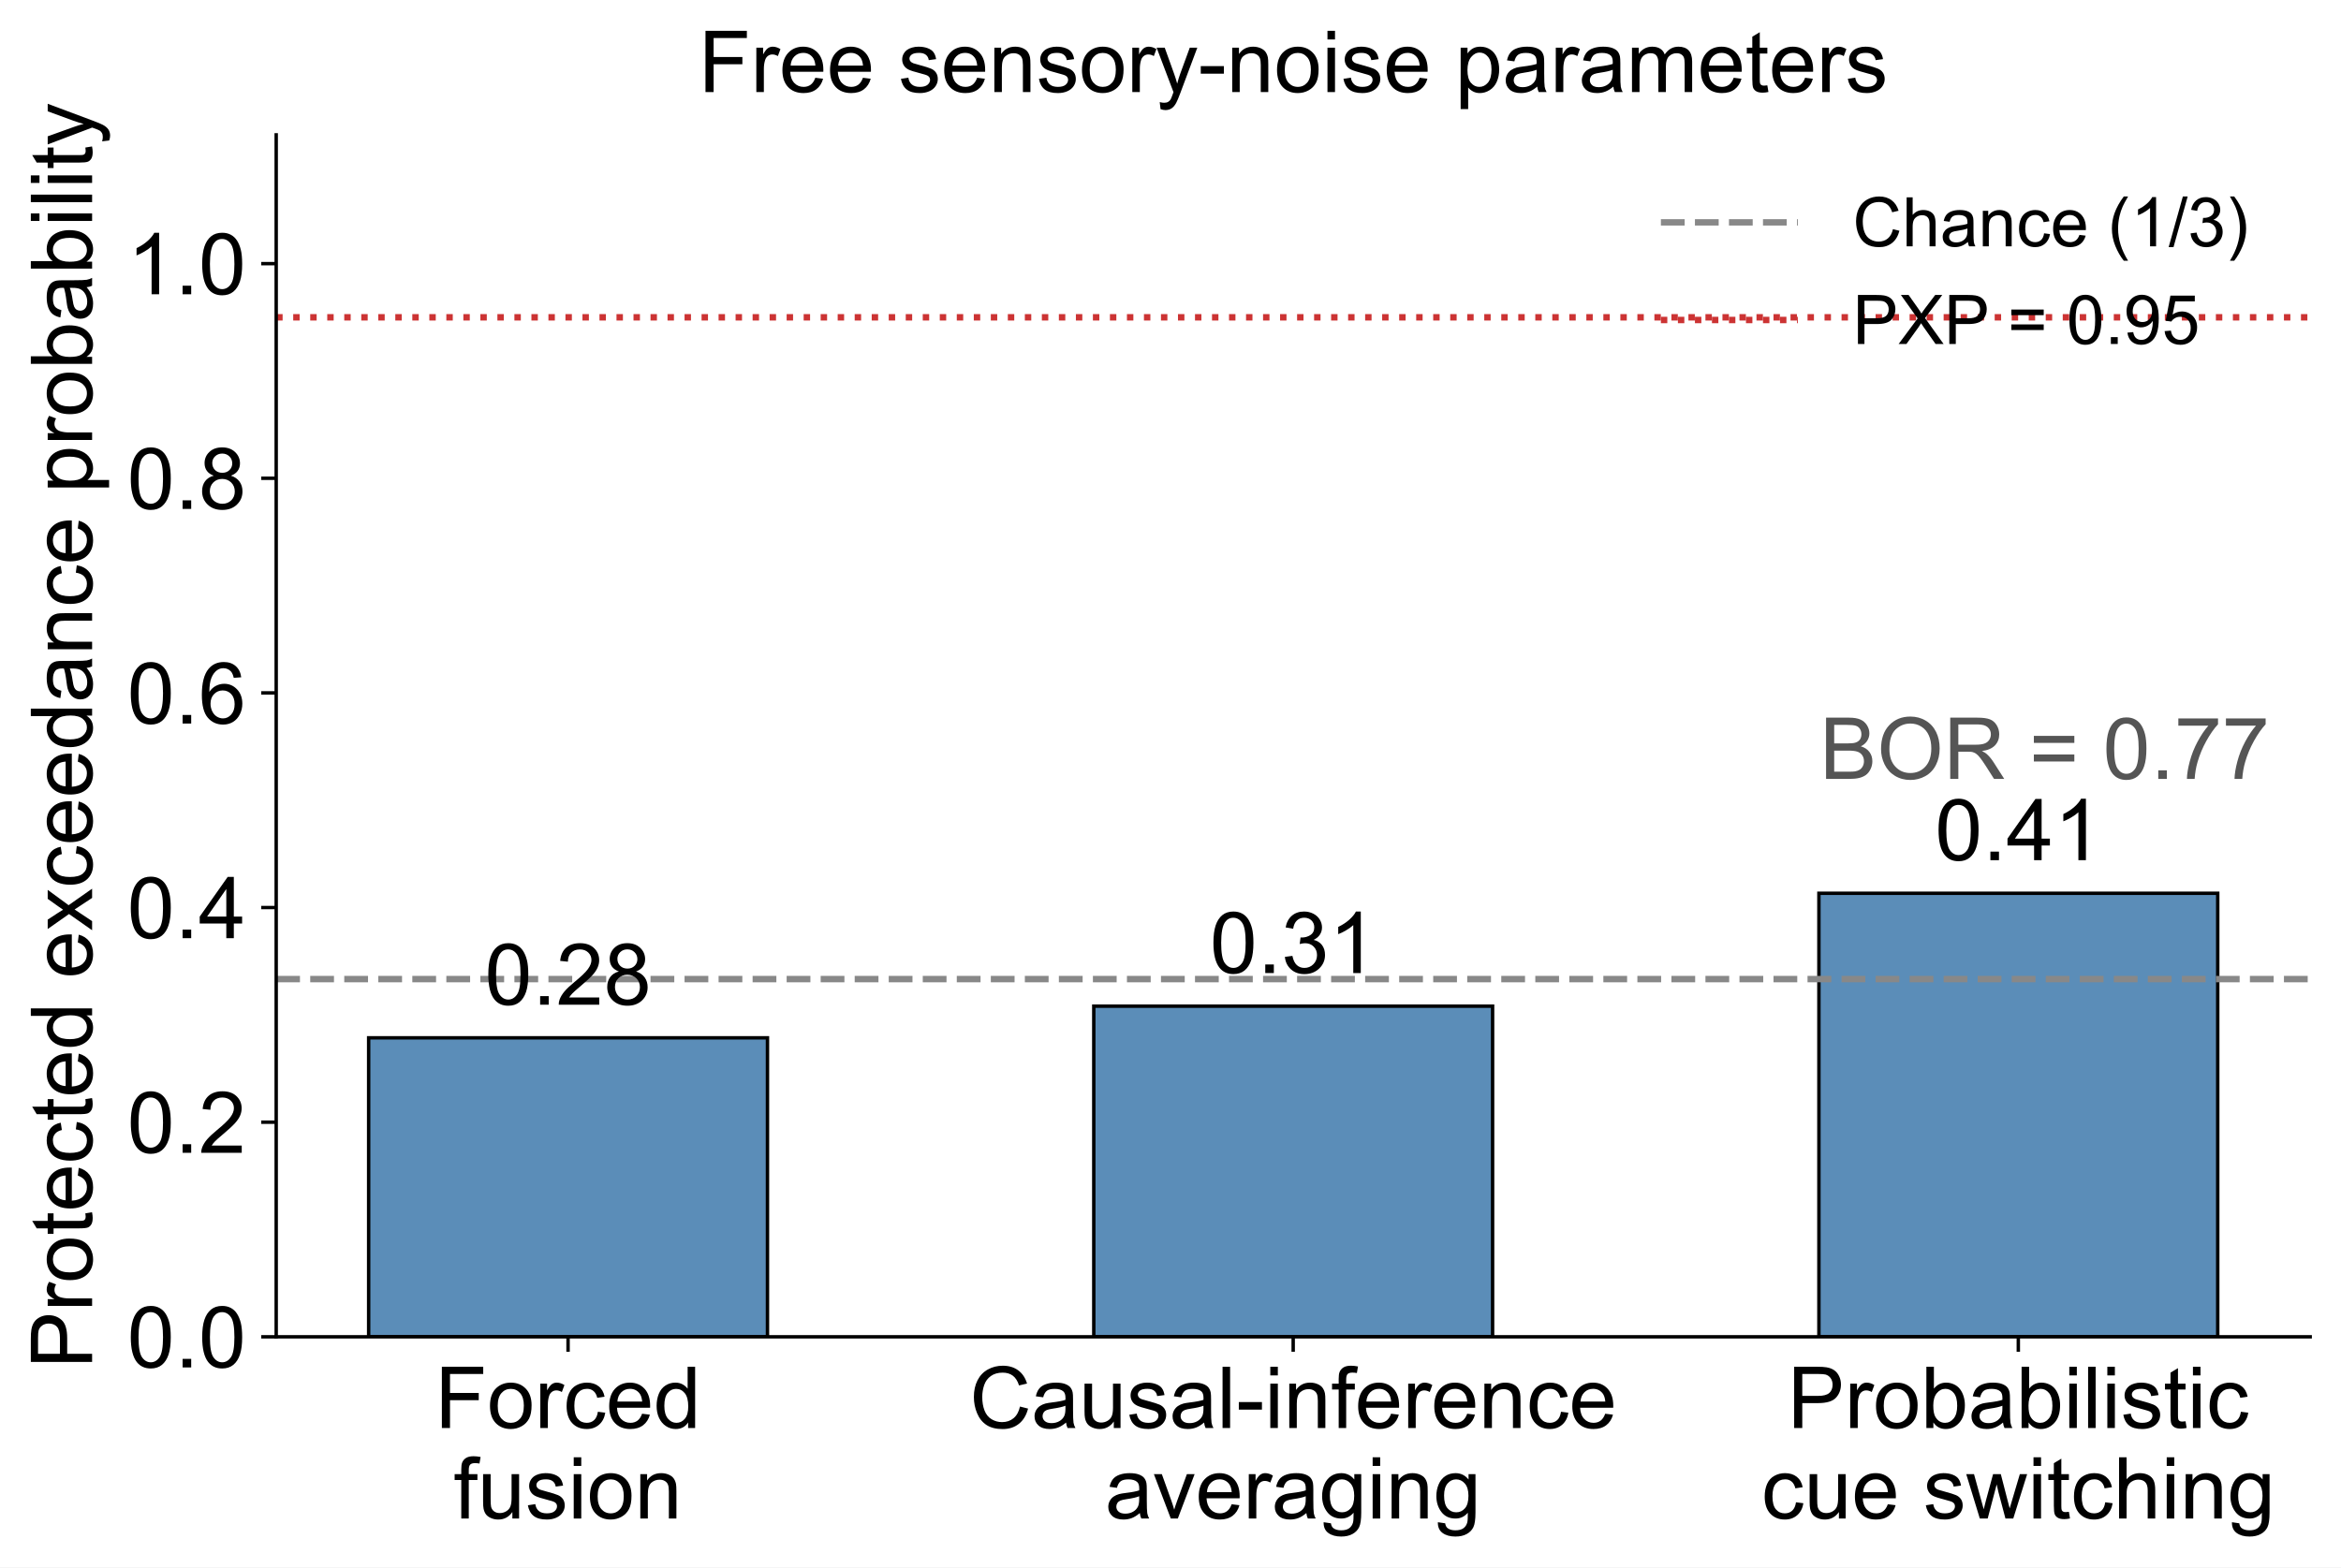
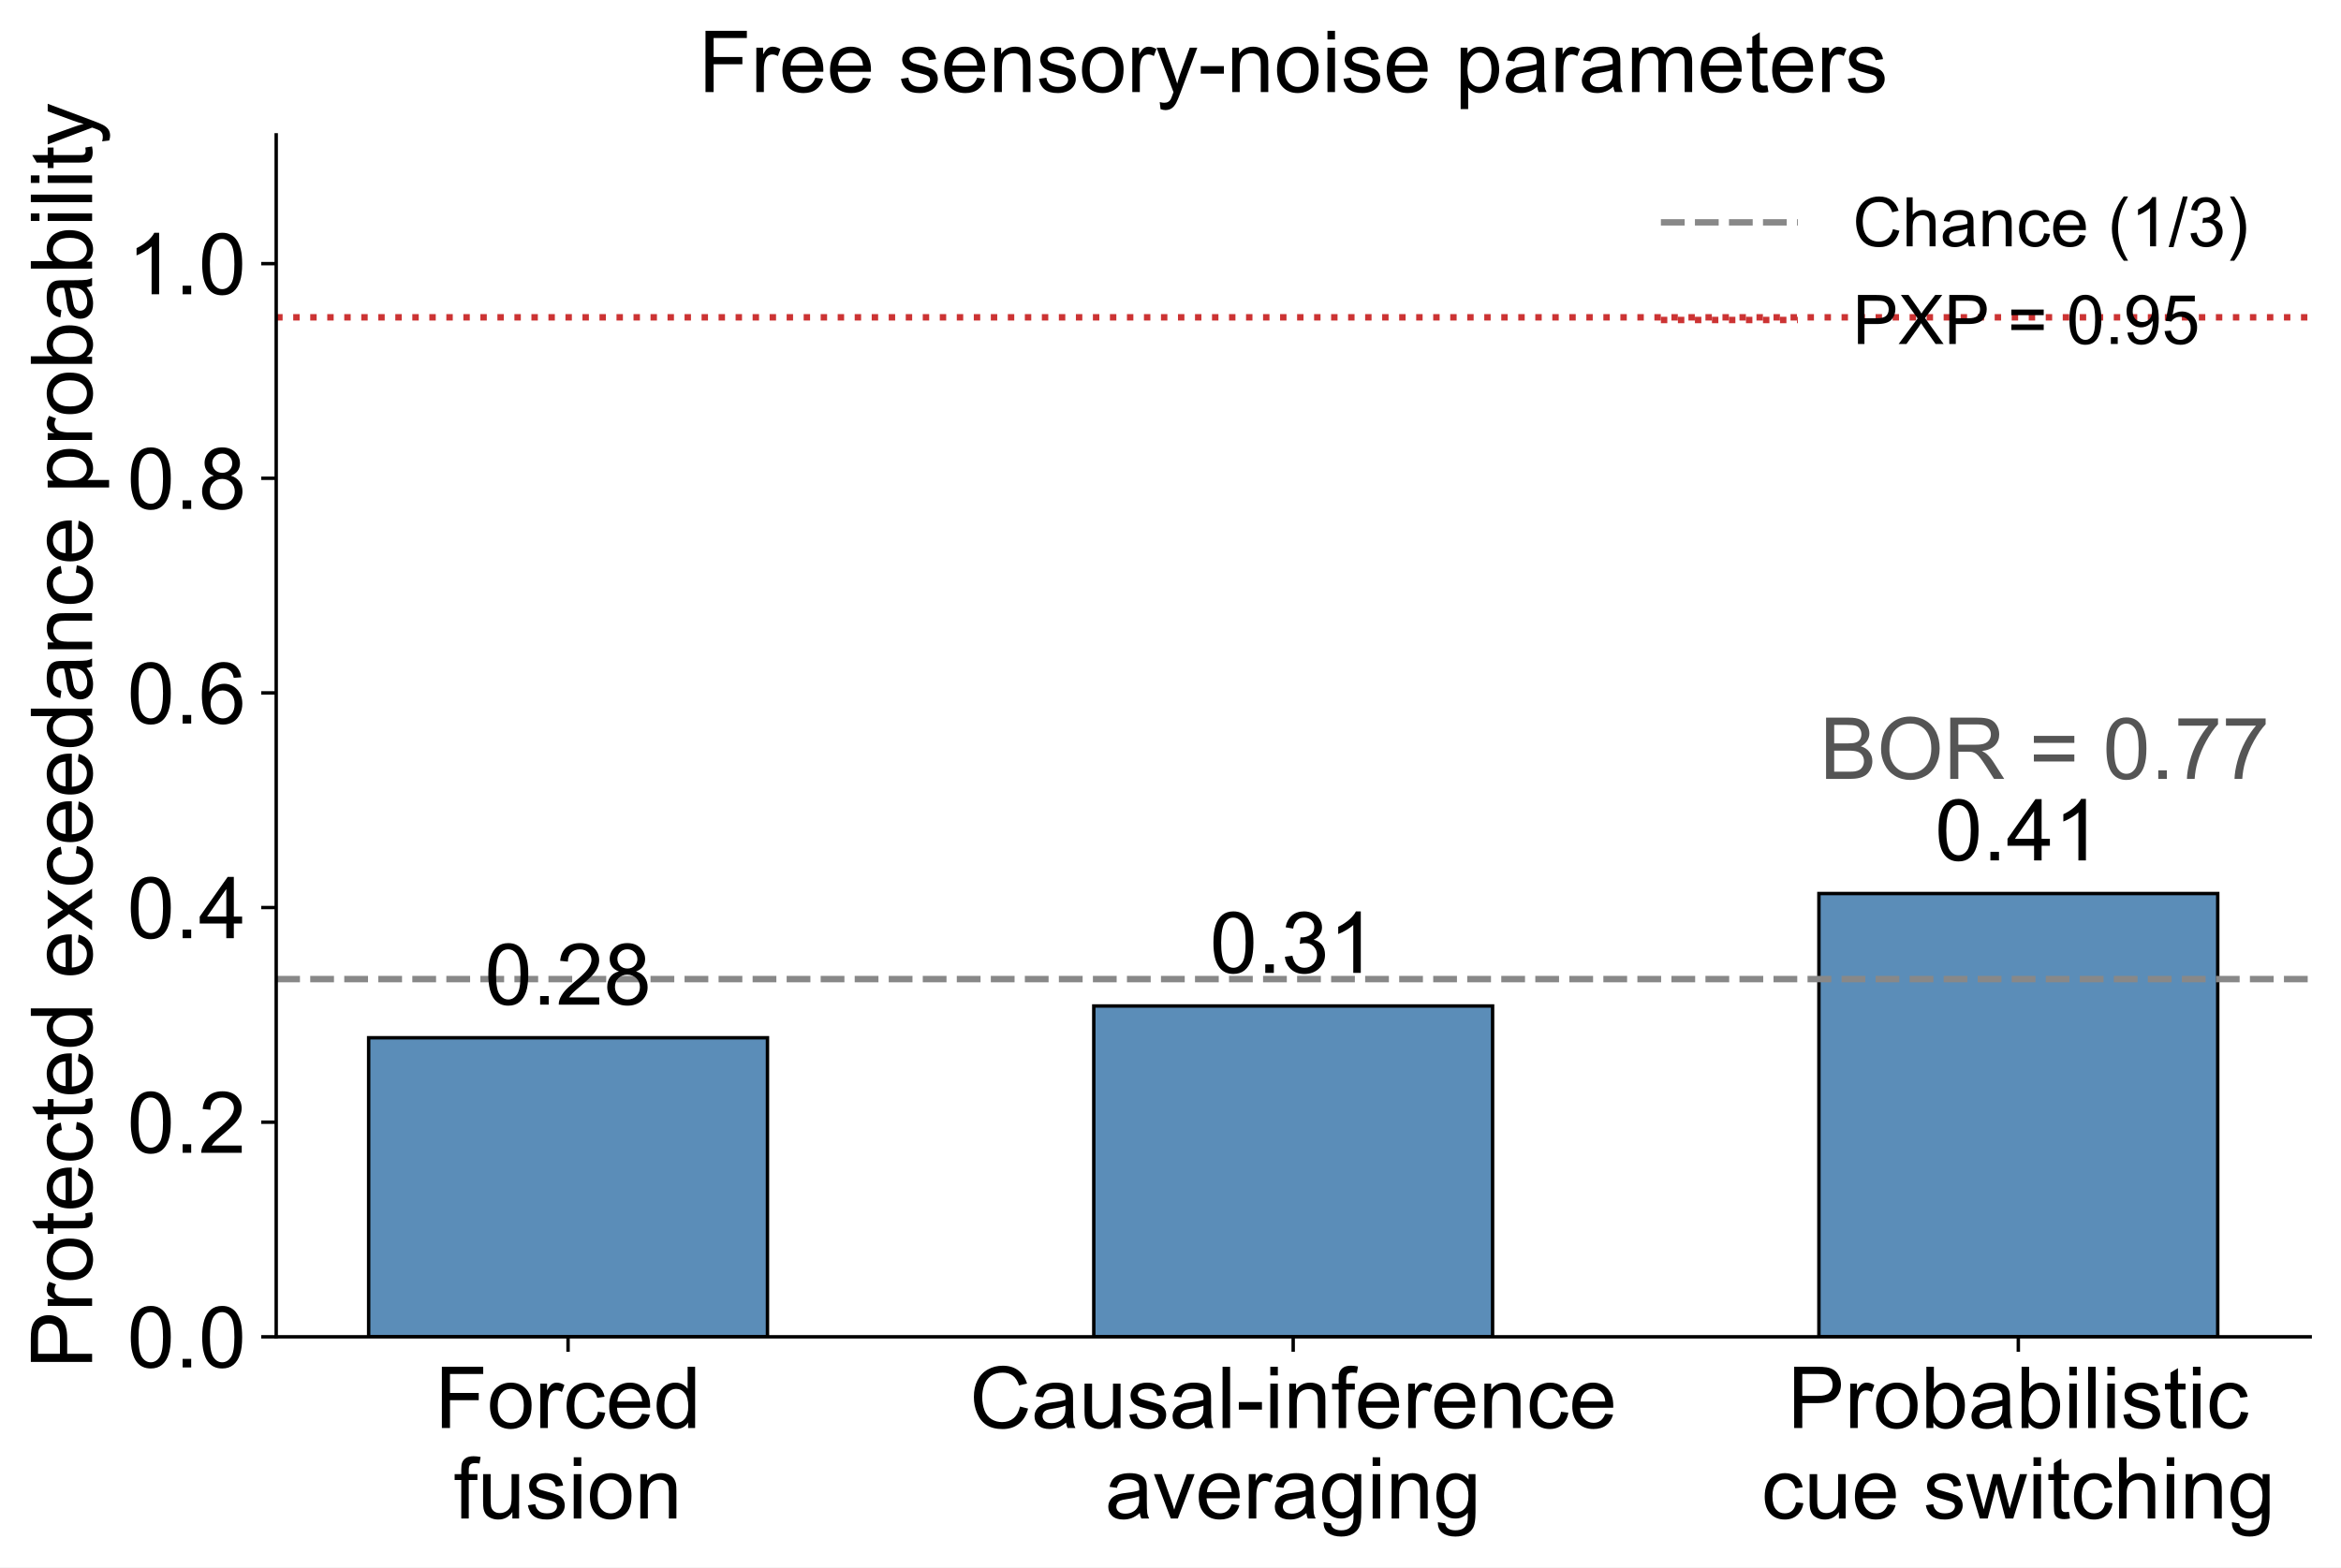
<svg xmlns="http://www.w3.org/2000/svg" xmlns:xlink="http://www.w3.org/1999/xlink" width="546.905pt" height="366.276pt" viewBox="0 0 546.905 366.276" version="1.1">
  <defs>
    <style type="text/css">*{stroke-linejoin: round; stroke-linecap: butt}</style>
  </defs>
  <g id="figure_1">
    <g id="patch_1">
      <path d="M 0 366.276  L 546.905 366.276  L 546.905 0  L 0 0  z " style="fill: #ffffff" />
    </g>
    <g id="axes_1">
      <g id="patch_2">
        <path d="M 64.525 312.398  L 539.705 312.398  L 539.705 31.516  L 64.525 31.516  z " style="fill: #ffffff" />
      </g>
      <g id="patch_3">
-         <path d="M 86.124 312.398  L 179.297 312.398  L 179.297 242.524  L 86.124 242.524  z " clip-path="url(#p1c8b75868f)" style="fill: #5b8db8; stroke: #000000; stroke-width: 0.8; stroke-linejoin: miter" />
+         <path d="M 86.124 312.398  L 179.297 312.398  L 179.297 242.509  L 86.124 242.509  z " clip-path="url(#pf20bbf630e)" style="fill: #5b8db8; stroke: #000000; stroke-width: 0.8; stroke-linejoin: miter" />
      </g>
      <g id="patch_4">
-         <path d="M 255.529 312.398  L 348.701 312.398  L 348.701 235.127  L 255.529 235.127  z " clip-path="url(#p1c8b75868f)" style="fill: #5b8db8; stroke: #000000; stroke-width: 0.8; stroke-linejoin: miter" />
+         <path d="M 255.529 312.398  L 348.701 312.398  L 348.701 235.095  L 255.529 235.095  z " clip-path="url(#pf20bbf630e)" style="fill: #5b8db8; stroke: #000000; stroke-width: 0.8; stroke-linejoin: miter" />
      </g>
      <g id="patch_5">
-         <path d="M 424.933 312.398  L 518.106 312.398  L 518.106 208.754  L 424.933 208.754  z " clip-path="url(#p1c8b75868f)" style="fill: #5b8db8; stroke: #000000; stroke-width: 0.8; stroke-linejoin: miter" />
+         <path d="M 424.933 312.398  L 518.106 312.398  L 518.106 208.802  L 424.933 208.802  z " clip-path="url(#pf20bbf630e)" style="fill: #5b8db8; stroke: #000000; stroke-width: 0.8; stroke-linejoin: miter" />
      </g>
      <g id="matplotlib.axis_1">
        <g id="xtick_1">
          <g id="line2d_1">
            <defs>
-               <path id="mcc1c22b76d" d="M 0 0  L 0 3.5  " style="stroke: #000000; stroke-width: 0.8" />
+               <path id="mf9cb57722b" d="M 0 0  L 0 3.5  " style="stroke: #000000; stroke-width: 0.8" />
            </defs>
            <g>
-               <use xlink:href="#mcc1c22b76d" x="132.71" y="312.398" style="stroke: #000000; stroke-width: 0.8" />
+               <use xlink:href="#mf9cb57722b" x="132.71" y="312.398" style="stroke: #000000; stroke-width: 0.8" />
            </g>
          </g>
          <g id="text_1">
            <g transform="translate(101.5901 333.7133) scale(0.2 -0.2)">
              <defs>
                <path id="ArialMT-46" d="M 525 0  L 525 4581  L 3616 4581  L 3616 4041  L 1131 4041  L 1131 2622  L 3281 2622  L 3281 2081  L 1131 2081  L 1131 0  L 525 0  z " transform="scale(0.015625)" />
                <path id="ArialMT-6f" d="M 213 1659  Q 213 2581 725 3025  Q 1153 3394 1769 3394  Q 2453 3394 2887 2945  Q 3322 2497 3322 1706  Q 3322 1066 3130 698  Q 2938 331 2570 128  Q 2203 -75 1769 -75  Q 1072 -75 642 372  Q 213 819 213 1659  z M 791 1659  Q 791 1022 1069 705  Q 1347 388 1769 388  Q 2188 388 2466 706  Q 2744 1025 2744 1678  Q 2744 2294 2464 2611  Q 2184 2928 1769 2928  Q 1347 2928 1069 2612  Q 791 2297 791 1659  z " transform="scale(0.015625)" />
                <path id="ArialMT-72" d="M 416 0  L 416 3319  L 922 3319  L 922 2816  Q 1116 3169 1280 3281  Q 1444 3394 1641 3394  Q 1925 3394 2219 3213  L 2025 2691  Q 1819 2813 1613 2813  Q 1428 2813 1281 2702  Q 1134 2591 1072 2394  Q 978 2094 978 1738  L 978 0  L 416 0  z " transform="scale(0.015625)" />
                <path id="ArialMT-63" d="M 2588 1216  L 3141 1144  Q 3050 572 2676 248  Q 2303 -75 1759 -75  Q 1078 -75 664 370  Q 250 816 250 1647  Q 250 2184 428 2587  Q 606 2991 970 3192  Q 1334 3394 1763 3394  Q 2303 3394 2647 3120  Q 2991 2847 3088 2344  L 2541 2259  Q 2463 2594 2264 2762  Q 2066 2931 1784 2931  Q 1359 2931 1093 2626  Q 828 2322 828 1663  Q 828 994 1084 691  Q 1341 388 1753 388  Q 2084 388 2306 591  Q 2528 794 2588 1216  z " transform="scale(0.015625)" />
                <path id="ArialMT-65" d="M 2694 1069  L 3275 997  Q 3138 488 2766 206  Q 2394 -75 1816 -75  Q 1088 -75 661 373  Q 234 822 234 1631  Q 234 2469 665 2931  Q 1097 3394 1784 3394  Q 2450 3394 2872 2941  Q 3294 2488 3294 1666  Q 3294 1616 3291 1516  L 816 1516  Q 847 969 1125 678  Q 1403 388 1819 388  Q 2128 388 2347 550  Q 2566 713 2694 1069  z M 847 1978  L 2700 1978  Q 2663 2397 2488 2606  Q 2219 2931 1791 2931  Q 1403 2931 1139 2672  Q 875 2413 847 1978  z " transform="scale(0.015625)" />
                <path id="ArialMT-64" d="M 2575 0  L 2575 419  Q 2259 -75 1647 -75  Q 1250 -75 917 144  Q 584 363 401 755  Q 219 1147 219 1656  Q 219 2153 384 2558  Q 550 2963 881 3178  Q 1213 3394 1622 3394  Q 1922 3394 2156 3267  Q 2391 3141 2538 2938  L 2538 4581  L 3097 4581  L 3097 0  L 2575 0  z M 797 1656  Q 797 1019 1065 703  Q 1334 388 1700 388  Q 2069 388 2326 689  Q 2584 991 2584 1609  Q 2584 2291 2321 2609  Q 2059 2928 1675 2928  Q 1300 2928 1048 2622  Q 797 2316 797 1656  z " transform="scale(0.015625)" />
              </defs>
              <use xlink:href="#ArialMT-46" />
              <use xlink:href="#ArialMT-6f" transform="translate(61.08398 0)" />
              <use xlink:href="#ArialMT-72" transform="translate(116.6992 0)" />
              <use xlink:href="#ArialMT-63" transform="translate(150 0)" />
              <use xlink:href="#ArialMT-65" transform="translate(200 0)" />
              <use xlink:href="#ArialMT-64" transform="translate(255.6152 0)" />
            </g>
            <g transform="translate(106.0276 354.867) scale(0.2 -0.2)">
              <defs>
                <path id="ArialMT-66" d="M 556 0  L 556 2881  L 59 2881  L 59 3319  L 556 3319  L 556 3672  Q 556 4006 616 4169  Q 697 4388 901 4523  Q 1106 4659 1475 4659  Q 1713 4659 2000 4603  L 1916 4113  Q 1741 4144 1584 4144  Q 1328 4144 1222 4034  Q 1116 3925 1116 3625  L 1116 3319  L 1763 3319  L 1763 2881  L 1116 2881  L 1116 0  L 556 0  z " transform="scale(0.015625)" />
                <path id="ArialMT-75" d="M 2597 0  L 2597 488  Q 2209 -75 1544 -75  Q 1250 -75 995 37  Q 741 150 617 320  Q 494 491 444 738  Q 409 903 409 1263  L 409 3319  L 972 3319  L 972 1478  Q 972 1038 1006 884  Q 1059 663 1231 536  Q 1403 409 1656 409  Q 1909 409 2131 539  Q 2353 669 2445 892  Q 2538 1116 2538 1541  L 2538 3319  L 3100 3319  L 3100 0  L 2597 0  z " transform="scale(0.015625)" />
                <path id="ArialMT-73" d="M 197 991  L 753 1078  Q 800 744 1014 566  Q 1228 388 1613 388  Q 2000 388 2187 545  Q 2375 703 2375 916  Q 2375 1106 2209 1216  Q 2094 1291 1634 1406  Q 1016 1563 777 1677  Q 538 1791 414 1992  Q 291 2194 291 2438  Q 291 2659 392 2848  Q 494 3038 669 3163  Q 800 3259 1026 3326  Q 1253 3394 1513 3394  Q 1903 3394 2198 3281  Q 2494 3169 2634 2976  Q 2775 2784 2828 2463  L 2278 2388  Q 2241 2644 2061 2787  Q 1881 2931 1553 2931  Q 1166 2931 1000 2803  Q 834 2675 834 2503  Q 834 2394 903 2306  Q 972 2216 1119 2156  Q 1203 2125 1616 2013  Q 2213 1853 2448 1751  Q 2684 1650 2818 1456  Q 2953 1263 2953 975  Q 2953 694 2789 445  Q 2625 197 2315 61  Q 2006 -75 1616 -75  Q 969 -75 630 194  Q 291 463 197 991  z " transform="scale(0.015625)" />
                <path id="ArialMT-69" d="M 425 3934  L 425 4581  L 988 4581  L 988 3934  L 425 3934  z M 425 0  L 425 3319  L 988 3319  L 988 0  L 425 0  z " transform="scale(0.015625)" />
                <path id="ArialMT-6e" d="M 422 0  L 422 3319  L 928 3319  L 928 2847  Q 1294 3394 1984 3394  Q 2284 3394 2536 3286  Q 2788 3178 2913 3003  Q 3038 2828 3088 2588  Q 3119 2431 3119 2041  L 3119 0  L 2556 0  L 2556 2019  Q 2556 2363 2490 2533  Q 2425 2703 2258 2804  Q 2091 2906 1866 2906  Q 1506 2906 1245 2678  Q 984 2450 984 1813  L 984 0  L 422 0  z " transform="scale(0.015625)" />
              </defs>
              <use xlink:href="#ArialMT-66" />
              <use xlink:href="#ArialMT-75" transform="translate(27.7832 0)" />
              <use xlink:href="#ArialMT-73" transform="translate(83.39844 0)" />
              <use xlink:href="#ArialMT-69" transform="translate(133.3984 0)" />
              <use xlink:href="#ArialMT-6f" transform="translate(155.6152 0)" />
              <use xlink:href="#ArialMT-6e" transform="translate(211.2305 0)" />
            </g>
          </g>
        </g>
        <g id="xtick_2">
          <g id="line2d_2">
            <g>
-               <use xlink:href="#mcc1c22b76d" x="302.115" y="312.398" style="stroke: #000000; stroke-width: 0.8" />
+               <use xlink:href="#mf9cb57722b" x="302.115" y="312.398" style="stroke: #000000; stroke-width: 0.8" />
            </g>
          </g>
          <g id="text_2">
            <g transform="translate(226.5244 333.7133) scale(0.2 -0.2)">
              <defs>
                <path id="ArialMT-43" d="M 3763 1606  L 4369 1453  Q 4178 706 3683 314  Q 3188 -78 2472 -78  Q 1731 -78 1267 223  Q 803 525 561 1097  Q 319 1669 319 2325  Q 319 3041 592 3573  Q 866 4106 1370 4382  Q 1875 4659 2481 4659  Q 3169 4659 3637 4309  Q 4106 3959 4291 3325  L 3694 3184  Q 3534 3684 3231 3912  Q 2928 4141 2469 4141  Q 1941 4141 1586 3887  Q 1231 3634 1087 3207  Q 944 2781 944 2328  Q 944 1744 1114 1308  Q 1284 872 1643 656  Q 2003 441 2422 441  Q 2931 441 3284 734  Q 3638 1028 3763 1606  z " transform="scale(0.015625)" />
                <path id="ArialMT-61" d="M 2588 409  Q 2275 144 1986 34  Q 1697 -75 1366 -75  Q 819 -75 525 192  Q 231 459 231 875  Q 231 1119 342 1320  Q 453 1522 633 1644  Q 813 1766 1038 1828  Q 1203 1872 1538 1913  Q 2219 1994 2541 2106  Q 2544 2222 2544 2253  Q 2544 2597 2384 2738  Q 2169 2928 1744 2928  Q 1347 2928 1158 2789  Q 969 2650 878 2297  L 328 2372  Q 403 2725 575 2942  Q 747 3159 1072 3276  Q 1397 3394 1825 3394  Q 2250 3394 2515 3294  Q 2781 3194 2906 3042  Q 3031 2891 3081 2659  Q 3109 2516 3109 2141  L 3109 1391  Q 3109 606 3145 398  Q 3181 191 3288 0  L 2700 0  Q 2613 175 2588 409  z M 2541 1666  Q 2234 1541 1622 1453  Q 1275 1403 1131 1340  Q 988 1278 909 1158  Q 831 1038 831 891  Q 831 666 1001 516  Q 1172 366 1500 366  Q 1825 366 2078 508  Q 2331 650 2450 897  Q 2541 1088 2541 1459  L 2541 1666  z " transform="scale(0.015625)" />
                <path id="ArialMT-6c" d="M 409 0  L 409 4581  L 972 4581  L 972 0  L 409 0  z " transform="scale(0.015625)" />
                <path id="ArialMT-2d" d="M 203 1375  L 203 1941  L 1931 1941  L 1931 1375  L 203 1375  z " transform="scale(0.015625)" />
              </defs>
              <use xlink:href="#ArialMT-43" />
              <use xlink:href="#ArialMT-61" transform="translate(72.2168 0)" />
              <use xlink:href="#ArialMT-75" transform="translate(127.832 0)" />
              <use xlink:href="#ArialMT-73" transform="translate(183.4473 0)" />
              <use xlink:href="#ArialMT-61" transform="translate(233.4473 0)" />
              <use xlink:href="#ArialMT-6c" transform="translate(289.0625 0)" />
              <use xlink:href="#ArialMT-2d" transform="translate(311.2793 0)" />
              <use xlink:href="#ArialMT-69" transform="translate(344.5801 0)" />
              <use xlink:href="#ArialMT-6e" transform="translate(366.7969 0)" />
              <use xlink:href="#ArialMT-66" transform="translate(422.4121 0)" />
              <use xlink:href="#ArialMT-65" transform="translate(450.1953 0)" />
              <use xlink:href="#ArialMT-72" transform="translate(505.8105 0)" />
              <use xlink:href="#ArialMT-65" transform="translate(539.1113 0)" />
              <use xlink:href="#ArialMT-6e" transform="translate(594.7266 0)" />
              <use xlink:href="#ArialMT-63" transform="translate(650.3418 0)" />
              <use xlink:href="#ArialMT-65" transform="translate(700.3418 0)" />
            </g>
            <g transform="translate(258.1978 354.867) scale(0.2 -0.2)">
              <defs>
                <path id="ArialMT-76" d="M 1344 0  L 81 3319  L 675 3319  L 1388 1331  Q 1503 1009 1600 663  Q 1675 925 1809 1294  L 2547 3319  L 3125 3319  L 1869 0  L 1344 0  z " transform="scale(0.015625)" />
                <path id="ArialMT-67" d="M 319 -275  L 866 -356  Q 900 -609 1056 -725  Q 1266 -881 1628 -881  Q 2019 -881 2231 -725  Q 2444 -569 2519 -288  Q 2563 -116 2559 434  Q 2191 0 1641 0  Q 956 0 581 494  Q 206 988 206 1678  Q 206 2153 378 2554  Q 550 2956 876 3175  Q 1203 3394 1644 3394  Q 2231 3394 2613 2919  L 2613 3319  L 3131 3319  L 3131 450  Q 3131 -325 2973 -648  Q 2816 -972 2473 -1159  Q 2131 -1347 1631 -1347  Q 1038 -1347 672 -1080  Q 306 -813 319 -275  z M 784 1719  Q 784 1066 1043 766  Q 1303 466 1694 466  Q 2081 466 2343 764  Q 2606 1063 2606 1700  Q 2606 2309 2336 2618  Q 2066 2928 1684 2928  Q 1309 2928 1046 2623  Q 784 2319 784 1719  z " transform="scale(0.015625)" />
              </defs>
              <use xlink:href="#ArialMT-61" />
              <use xlink:href="#ArialMT-76" transform="translate(55.61523 0)" />
              <use xlink:href="#ArialMT-65" transform="translate(105.6152 0)" />
              <use xlink:href="#ArialMT-72" transform="translate(161.2305 0)" />
              <use xlink:href="#ArialMT-61" transform="translate(194.5312 0)" />
              <use xlink:href="#ArialMT-67" transform="translate(250.1465 0)" />
              <use xlink:href="#ArialMT-69" transform="translate(305.7617 0)" />
              <use xlink:href="#ArialMT-6e" transform="translate(327.9785 0)" />
              <use xlink:href="#ArialMT-67" transform="translate(383.5938 0)" />
            </g>
          </g>
        </g>
        <g id="xtick_3">
          <g id="line2d_3">
            <g>
-               <use xlink:href="#mcc1c22b76d" x="471.52" y="312.398" style="stroke: #000000; stroke-width: 0.8" />
+               <use xlink:href="#mf9cb57722b" x="471.52" y="312.398" style="stroke: #000000; stroke-width: 0.8" />
            </g>
          </g>
          <g id="text_3">
            <g transform="translate(417.6103 333.7133) scale(0.2 -0.2)">
              <defs>
                <path id="ArialMT-50" d="M 494 0  L 494 4581  L 2222 4581  Q 2678 4581 2919 4538  Q 3256 4481 3484 4323  Q 3713 4166 3852 3881  Q 3991 3597 3991 3256  Q 3991 2672 3619 2267  Q 3247 1863 2275 1863  L 1100 1863  L 1100 0  L 494 0  z M 1100 2403  L 2284 2403  Q 2872 2403 3119 2622  Q 3366 2841 3366 3238  Q 3366 3525 3220 3729  Q 3075 3934 2838 4000  Q 2684 4041 2272 4041  L 1100 4041  L 1100 2403  z " transform="scale(0.015625)" />
                <path id="ArialMT-62" d="M 941 0  L 419 0  L 419 4581  L 981 4581  L 981 2947  Q 1338 3394 1891 3394  Q 2197 3394 2470 3270  Q 2744 3147 2920 2923  Q 3097 2700 3197 2384  Q 3297 2069 3297 1709  Q 3297 856 2875 390  Q 2453 -75 1863 -75  Q 1275 -75 941 416  L 941 0  z M 934 1684  Q 934 1088 1097 822  Q 1363 388 1816 388  Q 2184 388 2453 708  Q 2722 1028 2722 1663  Q 2722 2313 2464 2622  Q 2206 2931 1841 2931  Q 1472 2931 1203 2611  Q 934 2291 934 1684  z " transform="scale(0.015625)" />
                <path id="ArialMT-74" d="M 1650 503  L 1731 6  Q 1494 -44 1306 -44  Q 1000 -44 831 53  Q 663 150 594 308  Q 525 466 525 972  L 525 2881  L 113 2881  L 113 3319  L 525 3319  L 525 4141  L 1084 4478  L 1084 3319  L 1650 3319  L 1650 2881  L 1084 2881  L 1084 941  Q 1084 700 1114 631  Q 1144 563 1211 522  Q 1278 481 1403 481  Q 1497 481 1650 503  z " transform="scale(0.015625)" />
              </defs>
              <use xlink:href="#ArialMT-50" />
              <use xlink:href="#ArialMT-72" transform="translate(66.69922 0)" />
              <use xlink:href="#ArialMT-6f" transform="translate(100 0)" />
              <use xlink:href="#ArialMT-62" transform="translate(155.6152 0)" />
              <use xlink:href="#ArialMT-61" transform="translate(211.2305 0)" />
              <use xlink:href="#ArialMT-62" transform="translate(266.8457 0)" />
              <use xlink:href="#ArialMT-69" transform="translate(322.4609 0)" />
              <use xlink:href="#ArialMT-6c" transform="translate(344.6777 0)" />
              <use xlink:href="#ArialMT-69" transform="translate(366.8945 0)" />
              <use xlink:href="#ArialMT-73" transform="translate(389.1113 0)" />
              <use xlink:href="#ArialMT-74" transform="translate(439.1113 0)" />
              <use xlink:href="#ArialMT-69" transform="translate(466.8945 0)" />
              <use xlink:href="#ArialMT-63" transform="translate(489.1113 0)" />
            </g>
            <g transform="translate(411.4931 354.867) scale(0.2 -0.2)">
              <defs>
                <path id="ArialMT-20" transform="scale(0.015625)" />
                <path id="ArialMT-77" d="M 1034 0  L 19 3319  L 600 3319  L 1128 1403  L 1325 691  Q 1338 744 1497 1375  L 2025 3319  L 2603 3319  L 3100 1394  L 3266 759  L 3456 1400  L 4025 3319  L 4572 3319  L 3534 0  L 2950 0  L 2422 1988  L 2294 2553  L 1622 0  L 1034 0  z " transform="scale(0.015625)" />
                <path id="ArialMT-68" d="M 422 0  L 422 4581  L 984 4581  L 984 2938  Q 1378 3394 1978 3394  Q 2347 3394 2619 3248  Q 2891 3103 3008 2847  Q 3125 2591 3125 2103  L 3125 0  L 2563 0  L 2563 2103  Q 2563 2525 2380 2717  Q 2197 2909 1863 2909  Q 1613 2909 1392 2779  Q 1172 2650 1078 2428  Q 984 2206 984 1816  L 984 0  L 422 0  z " transform="scale(0.015625)" />
              </defs>
              <use xlink:href="#ArialMT-63" />
              <use xlink:href="#ArialMT-75" transform="translate(50 0)" />
              <use xlink:href="#ArialMT-65" transform="translate(105.6152 0)" />
              <use xlink:href="#ArialMT-20" transform="translate(161.2305 0)" />
              <use xlink:href="#ArialMT-73" transform="translate(189.0137 0)" />
              <use xlink:href="#ArialMT-77" transform="translate(239.0137 0)" />
              <use xlink:href="#ArialMT-69" transform="translate(311.2305 0)" />
              <use xlink:href="#ArialMT-74" transform="translate(333.4473 0)" />
              <use xlink:href="#ArialMT-63" transform="translate(361.2305 0)" />
              <use xlink:href="#ArialMT-68" transform="translate(411.2305 0)" />
              <use xlink:href="#ArialMT-69" transform="translate(466.8457 0)" />
              <use xlink:href="#ArialMT-6e" transform="translate(489.0625 0)" />
              <use xlink:href="#ArialMT-67" transform="translate(544.6777 0)" />
            </g>
          </g>
        </g>
      </g>
      <g id="matplotlib.axis_2">
        <g id="ytick_1">
          <g id="line2d_4">
            <defs>
-               <path id="m1a05e9d6f5" d="M 0 0  L -3.5 0  " style="stroke: #000000; stroke-width: 0.8" />
+               <path id="m4a0a5601da" d="M 0 0  L -3.5 0  " style="stroke: #000000; stroke-width: 0.8" />
            </defs>
            <g>
-               <use xlink:href="#m1a05e9d6f5" x="64.525" y="312.398" style="stroke: #000000; stroke-width: 0.8" />
+               <use xlink:href="#m4a0a5601da" x="64.525" y="312.398" style="stroke: #000000; stroke-width: 0.8" />
            </g>
          </g>
          <g id="text_4">
            <g transform="translate(29.725 319.5554) scale(0.2 -0.2)">
              <defs>
                <path id="ArialMT-30" d="M 266 2259  Q 266 3072 433 3567  Q 600 4063 929 4331  Q 1259 4600 1759 4600  Q 2128 4600 2406 4451  Q 2684 4303 2865 4023  Q 3047 3744 3150 3342  Q 3253 2941 3253 2259  Q 3253 1453 3087 958  Q 2922 463 2592 192  Q 2263 -78 1759 -78  Q 1097 -78 719 397  Q 266 969 266 2259  z M 844 2259  Q 844 1131 1108 757  Q 1372 384 1759 384  Q 2147 384 2411 759  Q 2675 1134 2675 2259  Q 2675 3391 2411 3762  Q 2147 4134 1753 4134  Q 1366 4134 1134 3806  Q 844 3388 844 2259  z " transform="scale(0.015625)" />
                <path id="ArialMT-2e" d="M 581 0  L 581 641  L 1222 641  L 1222 0  L 581 0  z " transform="scale(0.015625)" />
              </defs>
              <use xlink:href="#ArialMT-30" />
              <use xlink:href="#ArialMT-2e" transform="translate(55.61523 0)" />
              <use xlink:href="#ArialMT-30" transform="translate(83.39844 0)" />
            </g>
          </g>
        </g>
        <g id="ytick_2">
          <g id="line2d_5">
            <g>
-               <use xlink:href="#m1a05e9d6f5" x="64.525" y="262.24" style="stroke: #000000; stroke-width: 0.8" />
+               <use xlink:href="#m4a0a5601da" x="64.525" y="262.24" style="stroke: #000000; stroke-width: 0.8" />
            </g>
          </g>
          <g id="text_5">
            <g transform="translate(29.725 269.3979) scale(0.2 -0.2)">
              <defs>
                <path id="ArialMT-32" d="M 3222 541  L 3222 0  L 194 0  Q 188 203 259 391  Q 375 700 629 1000  Q 884 1300 1366 1694  Q 2113 2306 2375 2664  Q 2638 3022 2638 3341  Q 2638 3675 2398 3904  Q 2159 4134 1775 4134  Q 1369 4134 1125 3890  Q 881 3647 878 3216  L 300 3275  Q 359 3922 746 4261  Q 1134 4600 1788 4600  Q 2447 4600 2831 4234  Q 3216 3869 3216 3328  Q 3216 3053 3103 2787  Q 2991 2522 2730 2228  Q 2469 1934 1863 1422  Q 1356 997 1212 845  Q 1069 694 975 541  L 3222 541  z " transform="scale(0.015625)" />
              </defs>
              <use xlink:href="#ArialMT-30" />
              <use xlink:href="#ArialMT-2e" transform="translate(55.61523 0)" />
              <use xlink:href="#ArialMT-32" transform="translate(83.39844 0)" />
            </g>
          </g>
        </g>
        <g id="ytick_3">
          <g id="line2d_6">
            <g>
-               <use xlink:href="#m1a05e9d6f5" x="64.525" y="212.083" style="stroke: #000000; stroke-width: 0.8" />
+               <use xlink:href="#m4a0a5601da" x="64.525" y="212.083" style="stroke: #000000; stroke-width: 0.8" />
            </g>
          </g>
          <g id="text_6">
            <g transform="translate(29.725 219.2404) scale(0.2 -0.2)">
              <defs>
                <path id="ArialMT-34" d="M 2069 0  L 2069 1097  L 81 1097  L 81 1613  L 2172 4581  L 2631 4581  L 2631 1613  L 3250 1613  L 3250 1097  L 2631 1097  L 2631 0  L 2069 0  z M 2069 1613  L 2069 3678  L 634 1613  L 2069 1613  z " transform="scale(0.015625)" />
              </defs>
              <use xlink:href="#ArialMT-30" />
              <use xlink:href="#ArialMT-2e" transform="translate(55.61523 0)" />
              <use xlink:href="#ArialMT-34" transform="translate(83.39844 0)" />
            </g>
          </g>
        </g>
        <g id="ytick_4">
          <g id="line2d_7">
            <g>
-               <use xlink:href="#m1a05e9d6f5" x="64.525" y="161.925" style="stroke: #000000; stroke-width: 0.8" />
+               <use xlink:href="#m4a0a5601da" x="64.525" y="161.925" style="stroke: #000000; stroke-width: 0.8" />
            </g>
          </g>
          <g id="text_7">
            <g transform="translate(29.725 169.0829) scale(0.2 -0.2)">
              <defs>
                <path id="ArialMT-36" d="M 3184 3459  L 2625 3416  Q 2550 3747 2413 3897  Q 2184 4138 1850 4138  Q 1581 4138 1378 3988  Q 1113 3794 959 3422  Q 806 3050 800 2363  Q 1003 2672 1297 2822  Q 1591 2972 1913 2972  Q 2475 2972 2870 2558  Q 3266 2144 3266 1488  Q 3266 1056 3080 686  Q 2894 316 2569 119  Q 2244 -78 1831 -78  Q 1128 -78 684 439  Q 241 956 241 2144  Q 241 3472 731 4075  Q 1159 4600 1884 4600  Q 2425 4600 2770 4297  Q 3116 3994 3184 3459  z M 888 1484  Q 888 1194 1011 928  Q 1134 663 1356 523  Q 1578 384 1822 384  Q 2178 384 2434 671  Q 2691 959 2691 1453  Q 2691 1928 2437 2201  Q 2184 2475 1800 2475  Q 1419 2475 1153 2201  Q 888 1928 888 1484  z " transform="scale(0.015625)" />
              </defs>
              <use xlink:href="#ArialMT-30" />
              <use xlink:href="#ArialMT-2e" transform="translate(55.61523 0)" />
              <use xlink:href="#ArialMT-36" transform="translate(83.39844 0)" />
            </g>
          </g>
        </g>
        <g id="ytick_5">
          <g id="line2d_8">
            <g>
-               <use xlink:href="#m1a05e9d6f5" x="64.525" y="111.768" style="stroke: #000000; stroke-width: 0.8" />
+               <use xlink:href="#m4a0a5601da" x="64.525" y="111.768" style="stroke: #000000; stroke-width: 0.8" />
            </g>
          </g>
          <g id="text_8">
            <g transform="translate(29.725 118.9254) scale(0.2 -0.2)">
              <defs>
                <path id="ArialMT-38" d="M 1131 2484  Q 781 2613 612 2850  Q 444 3088 444 3419  Q 444 3919 803 4259  Q 1163 4600 1759 4600  Q 2359 4600 2725 4251  Q 3091 3903 3091 3403  Q 3091 3084 2923 2848  Q 2756 2613 2416 2484  Q 2838 2347 3058 2040  Q 3278 1734 3278 1309  Q 3278 722 2862 322  Q 2447 -78 1769 -78  Q 1091 -78 675 323  Q 259 725 259 1325  Q 259 1772 486 2073  Q 713 2375 1131 2484  z M 1019 3438  Q 1019 3113 1228 2906  Q 1438 2700 1772 2700  Q 2097 2700 2305 2904  Q 2513 3109 2513 3406  Q 2513 3716 2298 3927  Q 2084 4138 1766 4138  Q 1444 4138 1231 3931  Q 1019 3725 1019 3438  z M 838 1322  Q 838 1081 952 856  Q 1066 631 1291 507  Q 1516 384 1775 384  Q 2178 384 2440 643  Q 2703 903 2703 1303  Q 2703 1709 2433 1975  Q 2163 2241 1756 2241  Q 1359 2241 1098 1978  Q 838 1716 838 1322  z " transform="scale(0.015625)" />
              </defs>
              <use xlink:href="#ArialMT-30" />
              <use xlink:href="#ArialMT-2e" transform="translate(55.61523 0)" />
              <use xlink:href="#ArialMT-38" transform="translate(83.39844 0)" />
            </g>
          </g>
        </g>
        <g id="ytick_6">
          <g id="line2d_9">
            <g>
-               <use xlink:href="#m1a05e9d6f5" x="64.525" y="61.61" style="stroke: #000000; stroke-width: 0.8" />
+               <use xlink:href="#m4a0a5601da" x="64.525" y="61.61" style="stroke: #000000; stroke-width: 0.8" />
            </g>
          </g>
          <g id="text_9">
            <g transform="translate(29.725 68.76794) scale(0.2 -0.2)">
              <defs>
                <path id="ArialMT-31" d="M 2384 0  L 1822 0  L 1822 3584  Q 1619 3391 1289 3197  Q 959 3003 697 2906  L 697 3450  Q 1169 3672 1522 3987  Q 1875 4303 2022 4600  L 2384 4600  L 2384 0  z " transform="scale(0.015625)" />
              </defs>
              <use xlink:href="#ArialMT-31" />
              <use xlink:href="#ArialMT-2e" transform="translate(55.61523 0)" />
              <use xlink:href="#ArialMT-30" transform="translate(83.39844 0)" />
            </g>
          </g>
        </g>
        <g id="text_10">
          <g transform="translate(21.51562 319.8176) rotate(-90) scale(0.2 -0.2)">
            <defs>
              <path id="ArialMT-78" d="M 47 0  L 1259 1725  L 138 3319  L 841 3319  L 1350 2541  Q 1494 2319 1581 2169  Q 1719 2375 1834 2534  L 2394 3319  L 3066 3319  L 1919 1756  L 3153 0  L 2463 0  L 1781 1031  L 1600 1309  L 728 0  L 47 0  z " transform="scale(0.015625)" />
              <path id="ArialMT-70" d="M 422 -1272  L 422 3319  L 934 3319  L 934 2888  Q 1116 3141 1344 3267  Q 1572 3394 1897 3394  Q 2322 3394 2647 3175  Q 2972 2956 3137 2557  Q 3303 2159 3303 1684  Q 3303 1175 3120 767  Q 2938 359 2589 142  Q 2241 -75 1856 -75  Q 1575 -75 1351 44  Q 1128 163 984 344  L 984 -1272  L 422 -1272  z M 931 1641  Q 931 1000 1190 694  Q 1450 388 1819 388  Q 2194 388 2461 705  Q 2728 1022 2728 1688  Q 2728 2322 2467 2637  Q 2206 2953 1844 2953  Q 1484 2953 1207 2617  Q 931 2281 931 1641  z " transform="scale(0.015625)" />
              <path id="ArialMT-79" d="M 397 -1278  L 334 -750  Q 519 -800 656 -800  Q 844 -800 956 -737  Q 1069 -675 1141 -563  Q 1194 -478 1313 -144  Q 1328 -97 1363 -6  L 103 3319  L 709 3319  L 1400 1397  Q 1534 1031 1641 628  Q 1738 1016 1872 1384  L 2581 3319  L 3144 3319  L 1881 -56  Q 1678 -603 1566 -809  Q 1416 -1088 1222 -1217  Q 1028 -1347 759 -1347  Q 597 -1347 397 -1278  z " transform="scale(0.015625)" />
            </defs>
            <use xlink:href="#ArialMT-50" />
            <use xlink:href="#ArialMT-72" transform="translate(66.69922 0)" />
            <use xlink:href="#ArialMT-6f" transform="translate(100 0)" />
            <use xlink:href="#ArialMT-74" transform="translate(155.6152 0)" />
            <use xlink:href="#ArialMT-65" transform="translate(183.3984 0)" />
            <use xlink:href="#ArialMT-63" transform="translate(239.0137 0)" />
            <use xlink:href="#ArialMT-74" transform="translate(289.0137 0)" />
            <use xlink:href="#ArialMT-65" transform="translate(316.7969 0)" />
            <use xlink:href="#ArialMT-64" transform="translate(372.4121 0)" />
            <use xlink:href="#ArialMT-20" transform="translate(428.0273 0)" />
            <use xlink:href="#ArialMT-65" transform="translate(455.8105 0)" />
            <use xlink:href="#ArialMT-78" transform="translate(511.4258 0)" />
            <use xlink:href="#ArialMT-63" transform="translate(561.4258 0)" />
            <use xlink:href="#ArialMT-65" transform="translate(611.4258 0)" />
            <use xlink:href="#ArialMT-65" transform="translate(667.041 0)" />
            <use xlink:href="#ArialMT-64" transform="translate(722.6562 0)" />
            <use xlink:href="#ArialMT-61" transform="translate(778.2715 0)" />
            <use xlink:href="#ArialMT-6e" transform="translate(833.8867 0)" />
            <use xlink:href="#ArialMT-63" transform="translate(889.502 0)" />
            <use xlink:href="#ArialMT-65" transform="translate(939.502 0)" />
            <use xlink:href="#ArialMT-20" transform="translate(995.1172 0)" />
            <use xlink:href="#ArialMT-70" transform="translate(1022.9 0)" />
            <use xlink:href="#ArialMT-72" transform="translate(1078.516 0)" />
            <use xlink:href="#ArialMT-6f" transform="translate(1111.816 0)" />
            <use xlink:href="#ArialMT-62" transform="translate(1167.432 0)" />
            <use xlink:href="#ArialMT-61" transform="translate(1223.047 0)" />
            <use xlink:href="#ArialMT-62" transform="translate(1278.662 0)" />
            <use xlink:href="#ArialMT-69" transform="translate(1334.277 0)" />
            <use xlink:href="#ArialMT-6c" transform="translate(1356.494 0)" />
            <use xlink:href="#ArialMT-69" transform="translate(1378.711 0)" />
            <use xlink:href="#ArialMT-74" transform="translate(1400.928 0)" />
            <use xlink:href="#ArialMT-79" transform="translate(1428.711 0)" />
          </g>
        </g>
      </g>
      <g id="line2d_10">
-         <path d="M 64.525 228.802  L 539.705 228.802  " clip-path="url(#p1c8b75868f)" style="fill: none; stroke-dasharray: 5.55,2.4; stroke-dashoffset: 0; stroke: #888888; stroke-width: 1.5" />
+         <path d="M 64.525 228.802  L 539.705 228.802  " clip-path="url(#pf20bbf630e)" style="fill: none; stroke-dasharray: 5.55,2.4; stroke-dashoffset: 0; stroke: #888888; stroke-width: 1.5" />
      </g>
      <g id="line2d_11">
-         <path d="M 64.525 74.15  L 539.705 74.15  " clip-path="url(#p1c8b75868f)" style="fill: none; stroke-dasharray: 1.5,2.475; stroke-dashoffset: 0; stroke: #cc3333; stroke-width: 1.5" />
+         <path d="M 64.525 74.15  L 539.705 74.15  " clip-path="url(#pf20bbf630e)" style="fill: none; stroke-dasharray: 1.5,2.475; stroke-dashoffset: 0; stroke: #cc3333; stroke-width: 1.5" />
      </g>
      <g id="patch_6">
        <path d="M 64.525 312.398  L 64.525 31.516  " style="fill: none; stroke: #000000; stroke-width: 0.8; stroke-linejoin: miter; stroke-linecap: square" />
      </g>
      <g id="patch_7">
        <path d="M 64.525 312.398  L 539.705 312.398  " style="fill: none; stroke: #000000; stroke-width: 0.8; stroke-linejoin: miter; stroke-linecap: square" />
      </g>
      <g id="text_11">
-         <g transform="translate(113.2494 234.7872) scale(0.2 -0.2)">
+         <g transform="translate(113.2494 234.7719) scale(0.2 -0.2)">
          <use xlink:href="#ArialMT-30" />
          <use xlink:href="#ArialMT-2e" transform="translate(55.61523 0)" />
          <use xlink:href="#ArialMT-32" transform="translate(83.39844 0)" />
          <use xlink:href="#ArialMT-38" transform="translate(139.0137 0)" />
        </g>
      </g>
      <g id="text_12">
-         <g transform="translate(282.6541 227.3904) scale(0.2 -0.2)">
+         <g transform="translate(282.6541 227.3581) scale(0.2 -0.2)">
          <defs>
            <path id="ArialMT-33" d="M 269 1209  L 831 1284  Q 928 806 1161 595  Q 1394 384 1728 384  Q 2125 384 2398 659  Q 2672 934 2672 1341  Q 2672 1728 2419 1979  Q 2166 2231 1775 2231  Q 1616 2231 1378 2169  L 1441 2663  Q 1497 2656 1531 2656  Q 1891 2656 2178 2843  Q 2466 3031 2466 3422  Q 2466 3731 2256 3934  Q 2047 4138 1716 4138  Q 1388 4138 1169 3931  Q 950 3725 888 3313  L 325 3413  Q 428 3978 793 4289  Q 1159 4600 1703 4600  Q 2078 4600 2393 4439  Q 2709 4278 2876 4000  Q 3044 3722 3044 3409  Q 3044 3113 2884 2869  Q 2725 2625 2413 2481  Q 2819 2388 3044 2092  Q 3269 1797 3269 1353  Q 3269 753 2831 336  Q 2394 -81 1725 -81  Q 1122 -81 723 278  Q 325 638 269 1209  z " transform="scale(0.015625)" />
          </defs>
          <use xlink:href="#ArialMT-30" />
          <use xlink:href="#ArialMT-2e" transform="translate(55.61523 0)" />
          <use xlink:href="#ArialMT-33" transform="translate(83.39844 0)" />
          <use xlink:href="#ArialMT-31" transform="translate(139.0137 0)" />
        </g>
      </g>
      <g id="text_13">
-         <g transform="translate(452.0587 201.0174) scale(0.2 -0.2)">
+         <g transform="translate(452.0587 201.065) scale(0.2 -0.2)">
          <use xlink:href="#ArialMT-30" />
          <use xlink:href="#ArialMT-2e" transform="translate(55.61523 0)" />
          <use xlink:href="#ArialMT-34" transform="translate(83.39844 0)" />
          <use xlink:href="#ArialMT-31" transform="translate(139.0137 0)" />
        </g>
      </g>
      <g id="text_14">
        <g style="fill: #555555" transform="translate(425.1452 182.0257) scale(0.2 -0.2)">
          <defs>
            <path id="ArialMT-42" d="M 469 0  L 469 4581  L 2188 4581  Q 2713 4581 3030 4442  Q 3347 4303 3526 4014  Q 3706 3725 3706 3409  Q 3706 3116 3547 2856  Q 3388 2597 3066 2438  Q 3481 2316 3704 2022  Q 3928 1728 3928 1328  Q 3928 1006 3792 729  Q 3656 453 3456 303  Q 3256 153 2954 76  Q 2653 0 2216 0  L 469 0  z M 1075 2656  L 2066 2656  Q 2469 2656 2644 2709  Q 2875 2778 2992 2937  Q 3109 3097 3109 3338  Q 3109 3566 3000 3739  Q 2891 3913 2687 3977  Q 2484 4041 1991 4041  L 1075 4041  L 1075 2656  z M 1075 541  L 2216 541  Q 2509 541 2628 563  Q 2838 600 2978 687  Q 3119 775 3209 942  Q 3300 1109 3300 1328  Q 3300 1584 3169 1773  Q 3038 1963 2805 2039  Q 2572 2116 2134 2116  L 1075 2116  L 1075 541  z " transform="scale(0.015625)" />
            <path id="ArialMT-4f" d="M 309 2231  Q 309 3372 921 4017  Q 1534 4663 2503 4663  Q 3138 4663 3647 4359  Q 4156 4056 4423 3514  Q 4691 2972 4691 2284  Q 4691 1588 4409 1038  Q 4128 488 3612 205  Q 3097 -78 2500 -78  Q 1853 -78 1343 234  Q 834 547 571 1087  Q 309 1628 309 2231  z M 934 2222  Q 934 1394 1379 917  Q 1825 441 2497 441  Q 3181 441 3623 922  Q 4066 1403 4066 2288  Q 4066 2847 3877 3264  Q 3688 3681 3323 3911  Q 2959 4141 2506 4141  Q 1863 4141 1398 3698  Q 934 3256 934 2222  z " transform="scale(0.015625)" />
            <path id="ArialMT-52" d="M 503 0  L 503 4581  L 2534 4581  Q 3147 4581 3465 4457  Q 3784 4334 3975 4021  Q 4166 3709 4166 3331  Q 4166 2844 3850 2509  Q 3534 2175 2875 2084  Q 3116 1969 3241 1856  Q 3506 1613 3744 1247  L 4541 0  L 3778 0  L 3172 953  Q 2906 1366 2734 1584  Q 2563 1803 2427 1890  Q 2291 1978 2150 2013  Q 2047 2034 1813 2034  L 1109 2034  L 1109 0  L 503 0  z M 1109 2559  L 2413 2559  Q 2828 2559 3062 2645  Q 3297 2731 3419 2920  Q 3541 3109 3541 3331  Q 3541 3656 3305 3865  Q 3069 4075 2559 4075  L 1109 4075  L 1109 2559  z " transform="scale(0.015625)" />
            <path id="ArialMT-3d" d="M 3381 2694  L 356 2694  L 356 3219  L 3381 3219  L 3381 2694  z M 3381 1303  L 356 1303  L 356 1828  L 3381 1828  L 3381 1303  z " transform="scale(0.015625)" />
            <path id="ArialMT-37" d="M 303 3981  L 303 4522  L 3269 4522  L 3269 4084  Q 2831 3619 2401 2847  Q 1972 2075 1738 1259  Q 1569 684 1522 0  L 944 0  Q 953 541 1156 1306  Q 1359 2072 1739 2783  Q 2119 3494 2547 3981  L 303 3981  z " transform="scale(0.015625)" />
          </defs>
          <use xlink:href="#ArialMT-42" />
          <use xlink:href="#ArialMT-4f" transform="translate(66.69922 0)" />
          <use xlink:href="#ArialMT-52" transform="translate(144.4824 0)" />
          <use xlink:href="#ArialMT-20" transform="translate(216.6992 0)" />
          <use xlink:href="#ArialMT-3d" transform="translate(244.4824 0)" />
          <use xlink:href="#ArialMT-20" transform="translate(302.8809 0)" />
          <use xlink:href="#ArialMT-30" transform="translate(330.6641 0)" />
          <use xlink:href="#ArialMT-2e" transform="translate(386.2793 0)" />
          <use xlink:href="#ArialMT-37" transform="translate(414.0625 0)" />
          <use xlink:href="#ArialMT-37" transform="translate(469.6777 0)" />
        </g>
      </g>
      <g id="text_15">
        <g transform="translate(163.1806 21.51562) scale(0.2 -0.2)">
          <defs>
            <path id="ArialMT-6d" d="M 422 0  L 422 3319  L 925 3319  L 925 2853  Q 1081 3097 1340 3245  Q 1600 3394 1931 3394  Q 2300 3394 2536 3241  Q 2772 3088 2869 2813  Q 3263 3394 3894 3394  Q 4388 3394 4653 3120  Q 4919 2847 4919 2278  L 4919 0  L 4359 0  L 4359 2091  Q 4359 2428 4304 2576  Q 4250 2725 4106 2815  Q 3963 2906 3769 2906  Q 3419 2906 3187 2673  Q 2956 2441 2956 1928  L 2956 0  L 2394 0  L 2394 2156  Q 2394 2531 2256 2718  Q 2119 2906 1806 2906  Q 1569 2906 1367 2781  Q 1166 2656 1075 2415  Q 984 2175 984 1722  L 984 0  L 422 0  z " transform="scale(0.015625)" />
          </defs>
          <use xlink:href="#ArialMT-46" />
          <use xlink:href="#ArialMT-72" transform="translate(61.08398 0)" />
          <use xlink:href="#ArialMT-65" transform="translate(94.38477 0)" />
          <use xlink:href="#ArialMT-65" transform="translate(150 0)" />
          <use xlink:href="#ArialMT-20" transform="translate(205.6152 0)" />
          <use xlink:href="#ArialMT-73" transform="translate(233.3984 0)" />
          <use xlink:href="#ArialMT-65" transform="translate(283.3984 0)" />
          <use xlink:href="#ArialMT-6e" transform="translate(339.0137 0)" />
          <use xlink:href="#ArialMT-73" transform="translate(394.6289 0)" />
          <use xlink:href="#ArialMT-6f" transform="translate(444.6289 0)" />
          <use xlink:href="#ArialMT-72" transform="translate(500.2441 0)" />
          <use xlink:href="#ArialMT-79" transform="translate(533.5449 0)" />
          <use xlink:href="#ArialMT-2d" transform="translate(583.5449 0)" />
          <use xlink:href="#ArialMT-6e" transform="translate(616.8457 0)" />
          <use xlink:href="#ArialMT-6f" transform="translate(672.4609 0)" />
          <use xlink:href="#ArialMT-69" transform="translate(728.0762 0)" />
          <use xlink:href="#ArialMT-73" transform="translate(750.293 0)" />
          <use xlink:href="#ArialMT-65" transform="translate(800.293 0)" />
          <use xlink:href="#ArialMT-20" transform="translate(855.9082 0)" />
          <use xlink:href="#ArialMT-70" transform="translate(883.6914 0)" />
          <use xlink:href="#ArialMT-61" transform="translate(939.3066 0)" />
          <use xlink:href="#ArialMT-72" transform="translate(994.9219 0)" />
          <use xlink:href="#ArialMT-61" transform="translate(1028.223 0)" />
          <use xlink:href="#ArialMT-6d" transform="translate(1083.838 0)" />
          <use xlink:href="#ArialMT-65" transform="translate(1167.139 0)" />
          <use xlink:href="#ArialMT-74" transform="translate(1222.754 0)" />
          <use xlink:href="#ArialMT-65" transform="translate(1250.537 0)" />
          <use xlink:href="#ArialMT-72" transform="translate(1306.152 0)" />
          <use xlink:href="#ArialMT-73" transform="translate(1339.453 0)" />
        </g>
      </g>
      <g id="legend_1">
        <g id="line2d_12">
          <path d="M 388.02 51.963  L 404.02 51.963  L 420.02 51.963  " style="fill: none; stroke-dasharray: 5.55,2.4; stroke-dashoffset: 0; stroke: #888888; stroke-width: 1.5" />
        </g>
        <g id="text_16">
          <g transform="translate(432.82 57.56312) scale(0.16 -0.16)">
            <defs>
              <path id="ArialMT-28" d="M 1497 -1347  Q 1031 -759 709 28  Q 388 816 388 1659  Q 388 2403 628 3084  Q 909 3875 1497 4659  L 1900 4659  Q 1522 4009 1400 3731  Q 1209 3300 1100 2831  Q 966 2247 966 1656  Q 966 153 1900 -1347  L 1497 -1347  z " transform="scale(0.015625)" />
              <path id="ArialMT-2f" d="M 0 -78  L 1328 4659  L 1778 4659  L 453 -78  L 0 -78  z " transform="scale(0.015625)" />
              <path id="ArialMT-29" d="M 791 -1347  L 388 -1347  Q 1322 153 1322 1656  Q 1322 2244 1188 2822  Q 1081 3291 891 3722  Q 769 4003 388 4659  L 791 4659  Q 1378 3875 1659 3084  Q 1900 2403 1900 1659  Q 1900 816 1576 28  Q 1253 -759 791 -1347  z " transform="scale(0.015625)" />
            </defs>
            <use xlink:href="#ArialMT-43" />
            <use xlink:href="#ArialMT-68" transform="translate(72.2168 0)" />
            <use xlink:href="#ArialMT-61" transform="translate(127.832 0)" />
            <use xlink:href="#ArialMT-6e" transform="translate(183.4473 0)" />
            <use xlink:href="#ArialMT-63" transform="translate(239.0625 0)" />
            <use xlink:href="#ArialMT-65" transform="translate(289.0625 0)" />
            <use xlink:href="#ArialMT-20" transform="translate(344.6777 0)" />
            <use xlink:href="#ArialMT-28" transform="translate(372.4609 0)" />
            <use xlink:href="#ArialMT-31" transform="translate(405.7617 0)" />
            <use xlink:href="#ArialMT-2f" transform="translate(461.377 0)" />
            <use xlink:href="#ArialMT-33" transform="translate(489.1602 0)" />
            <use xlink:href="#ArialMT-29" transform="translate(544.7754 0)" />
          </g>
        </g>
        <g id="line2d_13">
          <path d="M 388.02 74.783  L 404.02 74.783  L 420.02 74.783  " style="fill: none; stroke-dasharray: 1.5,2.475; stroke-dashoffset: 0; stroke: #cc3333; stroke-width: 1.5" />
        </g>
        <g id="text_17">
          <g transform="translate(432.82 80.38313) scale(0.16 -0.16)">
            <defs>
              <path id="ArialMT-58" d="M 28 0  L 1800 2388  L 238 4581  L 959 4581  L 1791 3406  Q 2050 3041 2159 2844  Q 2313 3094 2522 3366  L 3444 4581  L 4103 4581  L 2494 2422  L 4228 0  L 3478 0  L 2325 1634  Q 2228 1775 2125 1941  Q 1972 1691 1906 1597  L 756 0  L 28 0  z " transform="scale(0.015625)" />
              <path id="ArialMT-39" d="M 350 1059  L 891 1109  Q 959 728 1153 556  Q 1347 384 1650 384  Q 1909 384 2104 503  Q 2300 622 2425 820  Q 2550 1019 2634 1356  Q 2719 1694 2719 2044  Q 2719 2081 2716 2156  Q 2547 1888 2255 1720  Q 1963 1553 1622 1553  Q 1053 1553 659 1965  Q 266 2378 266 3053  Q 266 3750 677 4175  Q 1088 4600 1706 4600  Q 2153 4600 2523 4359  Q 2894 4119 3086 3673  Q 3278 3228 3278 2384  Q 3278 1506 3087 986  Q 2897 466 2520 194  Q 2144 -78 1638 -78  Q 1100 -78 759 220  Q 419 519 350 1059  z M 2653 3081  Q 2653 3566 2395 3850  Q 2138 4134 1775 4134  Q 1400 4134 1122 3828  Q 844 3522 844 3034  Q 844 2597 1108 2323  Q 1372 2050 1759 2050  Q 2150 2050 2401 2323  Q 2653 2597 2653 3081  z " transform="scale(0.015625)" />
              <path id="ArialMT-35" d="M 266 1200  L 856 1250  Q 922 819 1161 601  Q 1400 384 1738 384  Q 2144 384 2425 690  Q 2706 997 2706 1503  Q 2706 1984 2436 2262  Q 2166 2541 1728 2541  Q 1456 2541 1237 2417  Q 1019 2294 894 2097  L 366 2166  L 809 4519  L 3088 4519  L 3088 3981  L 1259 3981  L 1013 2750  Q 1425 3038 1878 3038  Q 2478 3038 2890 2622  Q 3303 2206 3303 1553  Q 3303 931 2941 478  Q 2500 -78 1738 -78  Q 1113 -78 717 272  Q 322 622 266 1200  z " transform="scale(0.015625)" />
            </defs>
            <use xlink:href="#ArialMT-50" />
            <use xlink:href="#ArialMT-58" transform="translate(66.69922 0)" />
            <use xlink:href="#ArialMT-50" transform="translate(133.3984 0)" />
            <use xlink:href="#ArialMT-20" transform="translate(198.3477 0)" />
            <use xlink:href="#ArialMT-3d" transform="translate(226.1309 0)" />
            <use xlink:href="#ArialMT-20" transform="translate(284.5293 0)" />
            <use xlink:href="#ArialMT-30" transform="translate(312.3125 0)" />
            <use xlink:href="#ArialMT-2e" transform="translate(367.9277 0)" />
            <use xlink:href="#ArialMT-39" transform="translate(395.7109 0)" />
            <use xlink:href="#ArialMT-35" transform="translate(451.3262 0)" />
          </g>
        </g>
      </g>
    </g>
  </g>
  <defs>
-     <clipPath id="p1c8b75868f">
+     <clipPath id="pf20bbf630e">
      <rect x="64.525" y="31.516" width="475.18" height="280.882" />
    </clipPath>
  </defs>
</svg>
